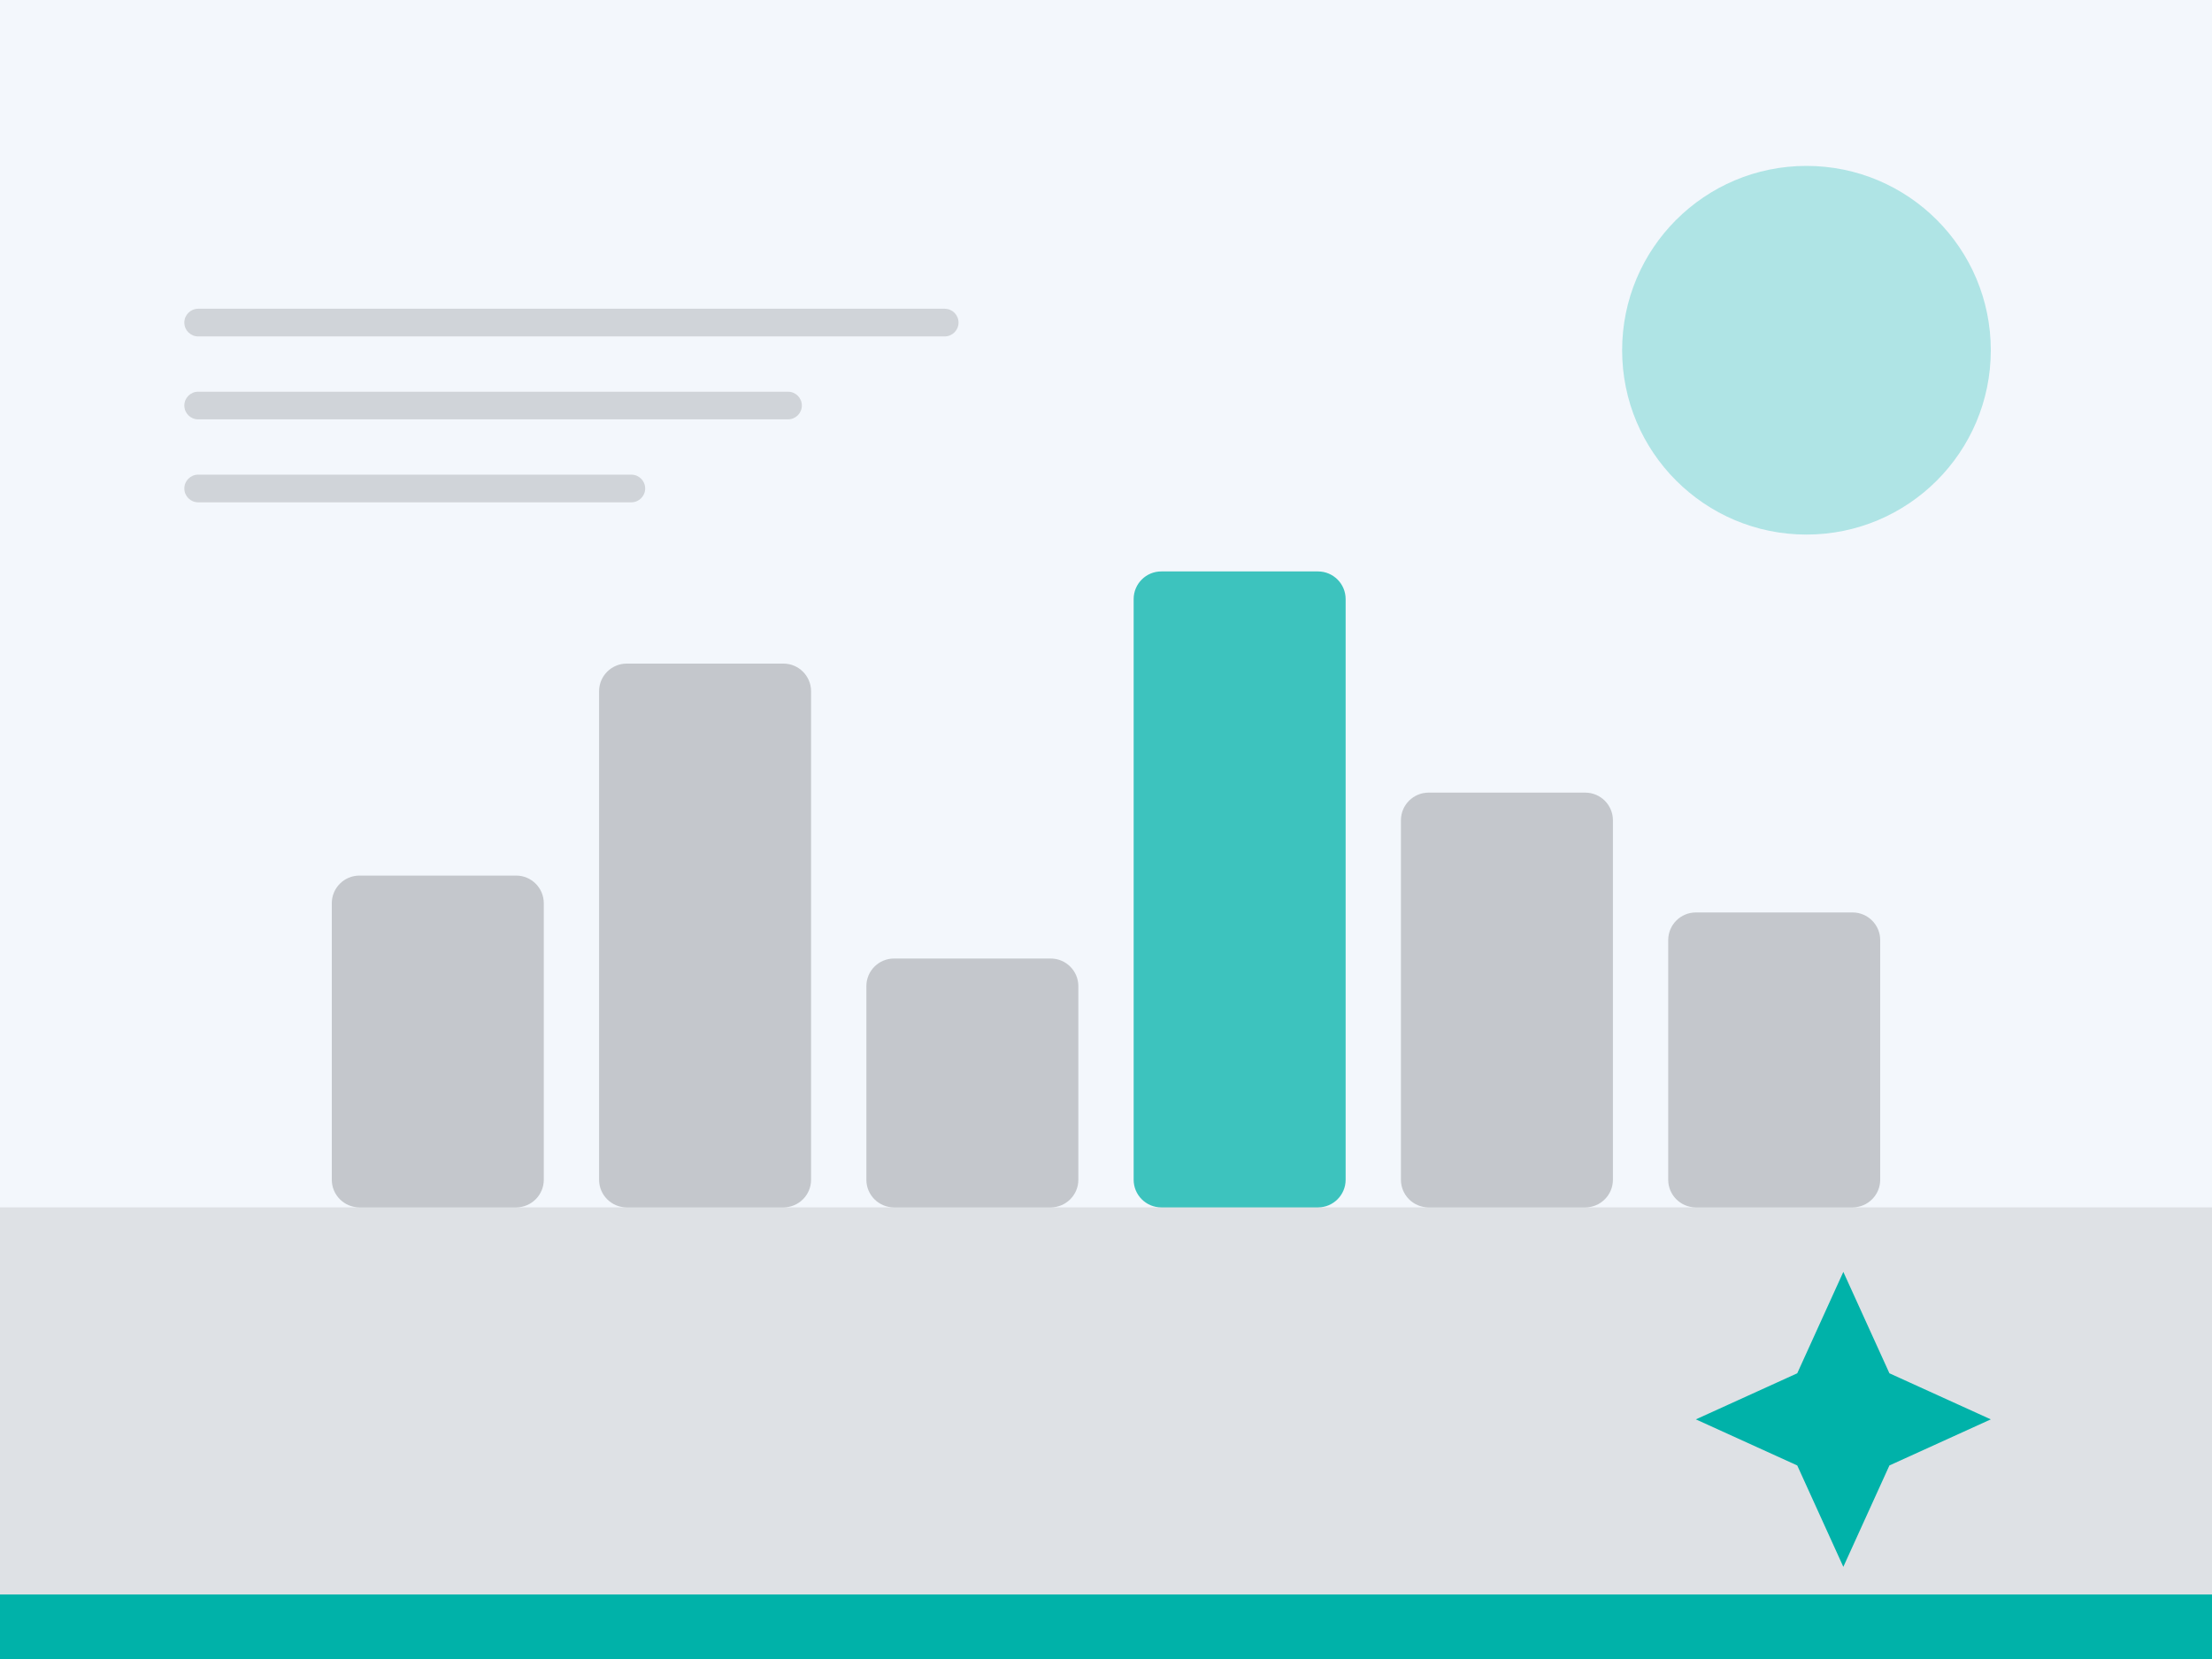
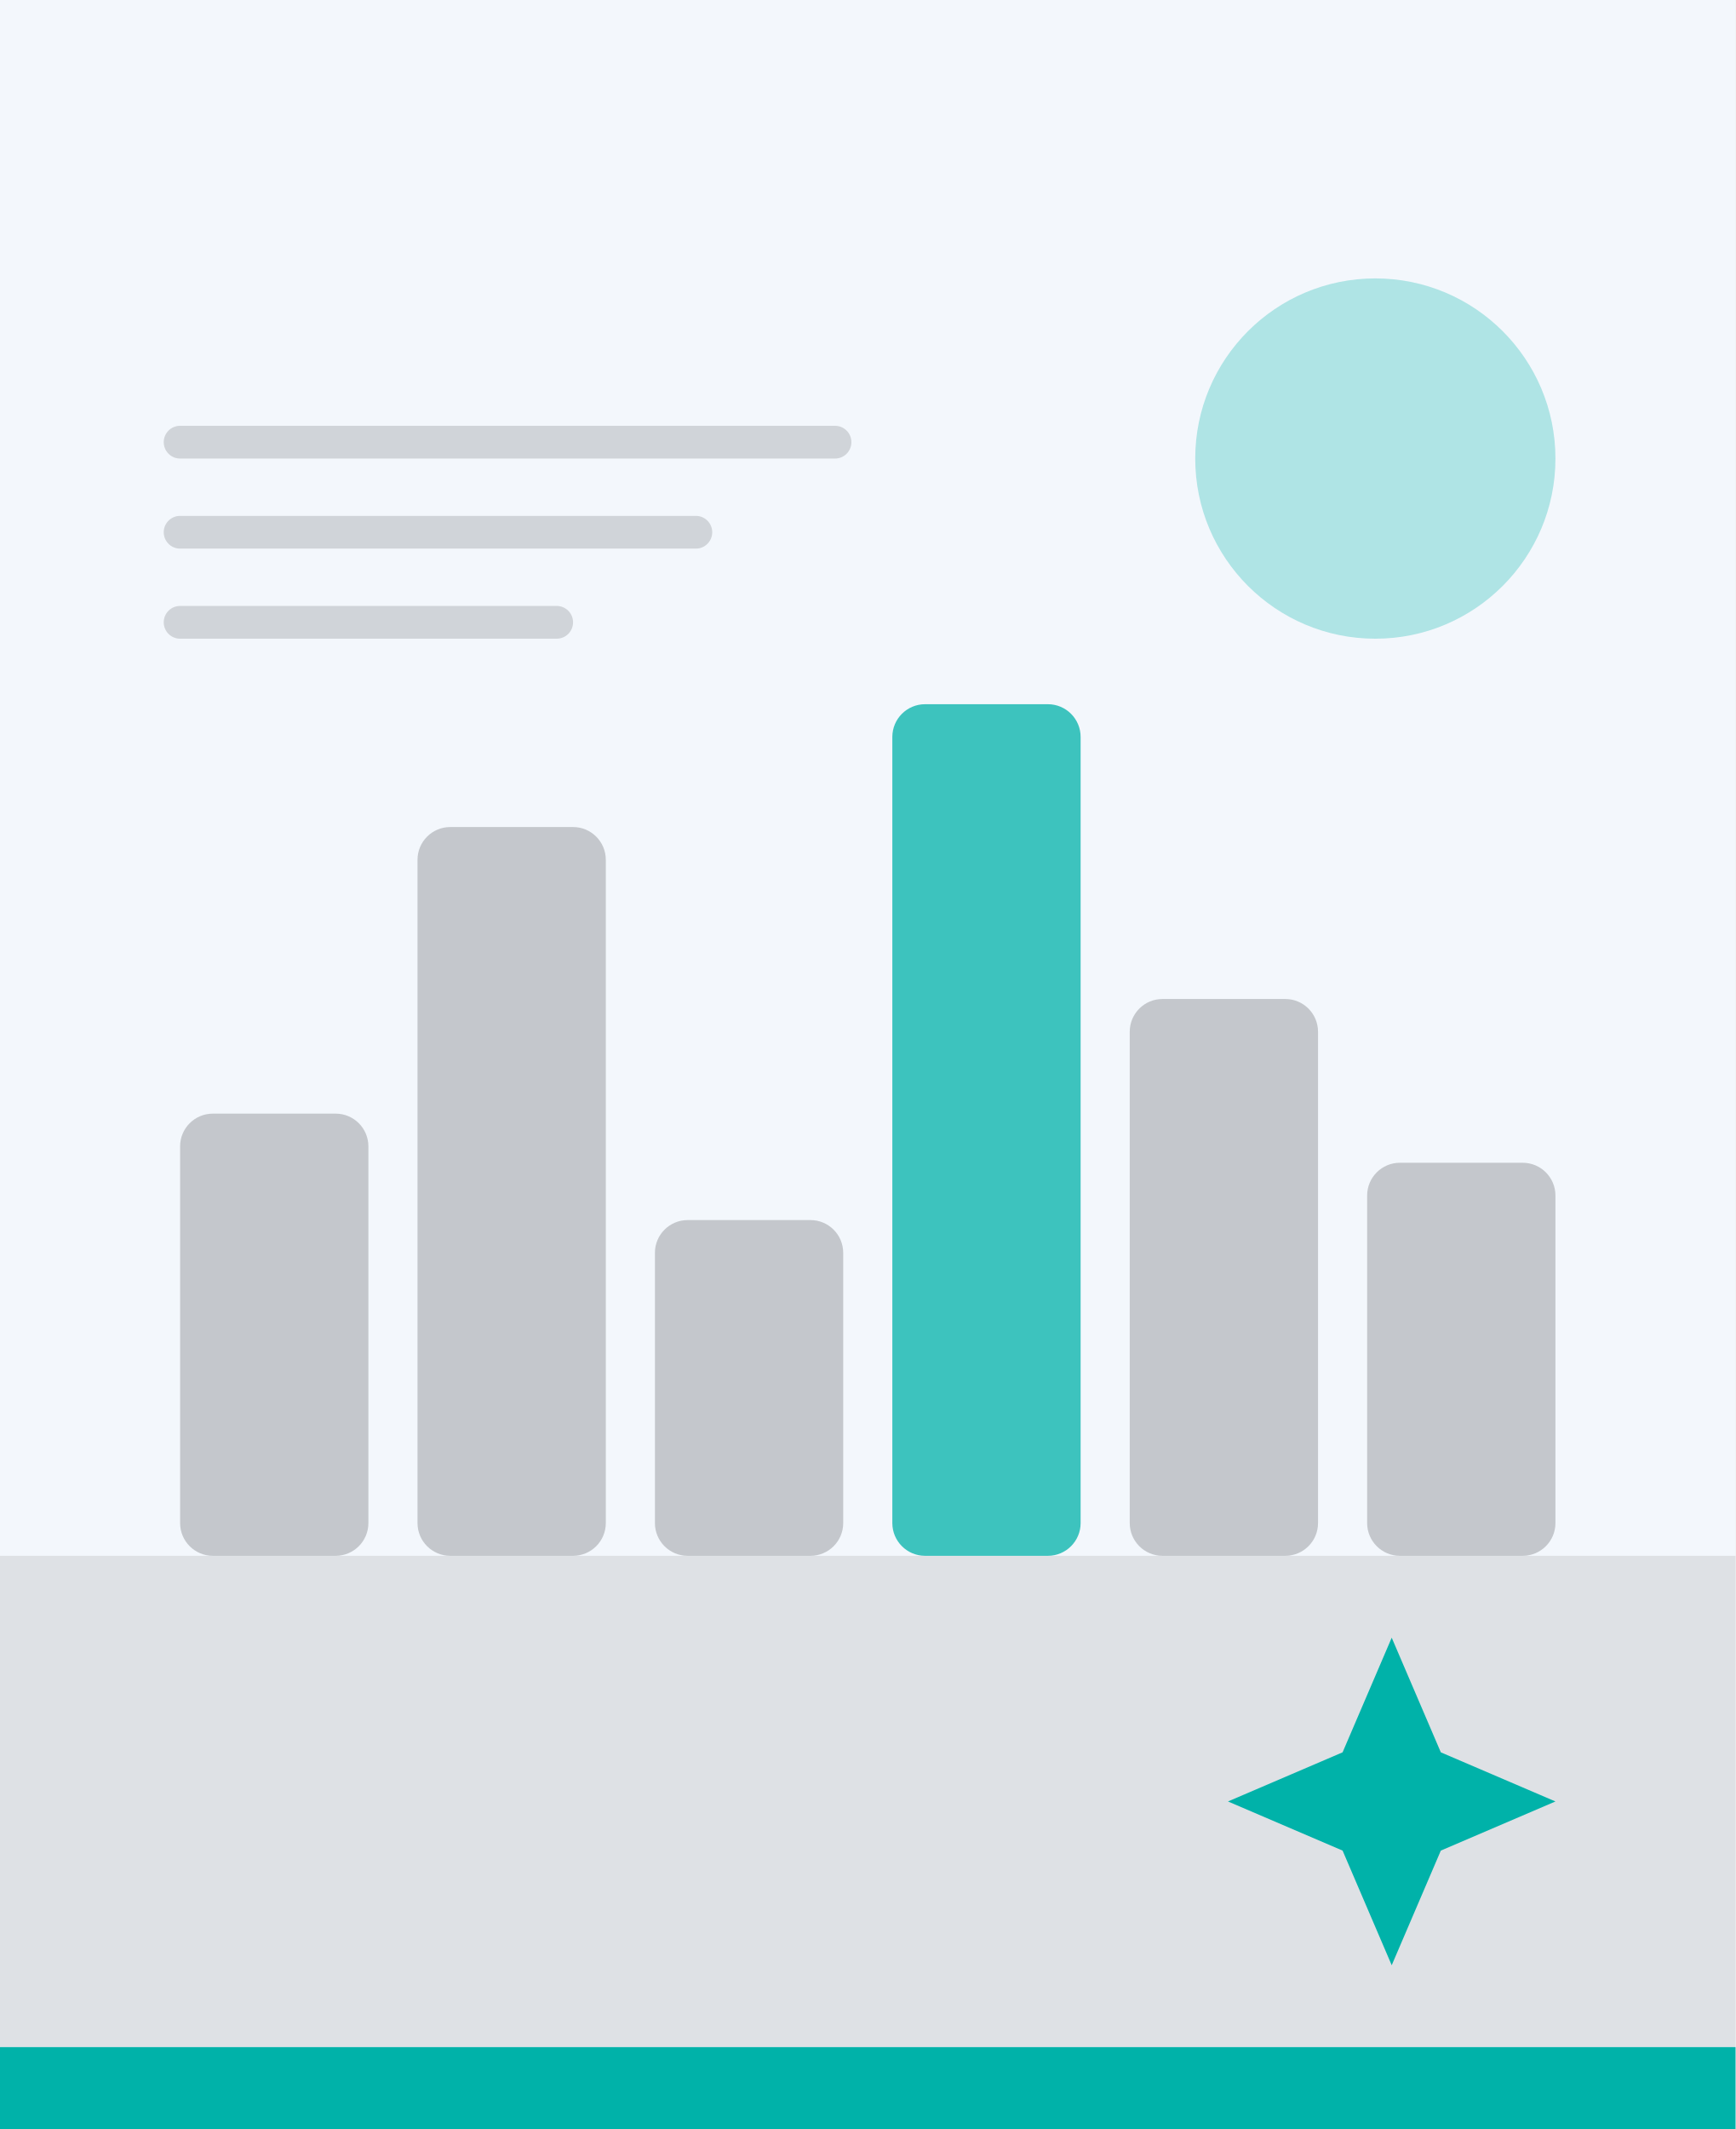
- <svg xmlns="http://www.w3.org/2000/svg" viewBox="0 0 480 360" width="480" height="360" role="img">
-   <rect width="480" height="360" fill="#FFFFFF" />
-   <rect width="480" height="360" fill="#005EB8" opacity="0.05" />
-   <circle cx="392" cy="76" r="40" fill="#00B2A9" opacity="0.28" />
-   <rect x="40" y="67" width="168" height="6" rx="3" fill="#54585A" opacity="0.22" />
-   <rect x="40" y="85" width="134" height="6" rx="3" fill="#54585A" opacity="0.22" />
-   <rect x="40" y="103" width="100" height="6" rx="3" fill="#54585A" opacity="0.22" />
-   <rect x="72" y="190" width="46" height="72" rx="6" fill="#54585A" opacity="0.3" />
-   <rect x="130" y="144" width="46" height="118" rx="6" fill="#54585A" opacity="0.3" />
-   <rect x="188" y="208" width="46" height="54" rx="6" fill="#54585A" opacity="0.3" />
-   <rect x="246" y="124" width="46" height="138" rx="6" fill="#00B2A9" opacity="0.75" />
-   <rect x="304" y="172" width="46" height="90" rx="6" fill="#54585A" opacity="0.3" />
-   <rect x="362" y="198" width="46" height="64" rx="6" fill="#54585A" opacity="0.3" />
-   <rect y="262" width="480" height="84" fill="#54585A" opacity="0.14" />
-   <path d="M400 276 L410 298 L432 308 L410 318 L400 340 L390 318 L368 308 L390 298 Z" fill="#00B2A9" />
-   <rect y="346" width="480" height="14" fill="#00B2A9" />
+ <svg xmlns="http://www.w3.org/2000/svg" viewBox="0 0 424 520" width="424" height="520" role="img">
+   <rect width="424" height="520" fill="#FFFFFF" />
+   <rect width="424" height="520" fill="#005EB8" opacity="0.05" />
+   <circle cx="336" cy="112" r="44" fill="#00B2A9" opacity="0.28" />
+   <rect x="40" y="104" width="168" height="8" rx="4" fill="#54585A" opacity="0.22" />
+   <rect x="40" y="126" width="134" height="8" rx="4" fill="#54585A" opacity="0.22" />
+   <rect x="40" y="148" width="100" height="8" rx="4" fill="#54585A" opacity="0.22" />
+   <rect x="44" y="272" width="46" height="108" rx="8" fill="#54585A" opacity="0.3" />
+   <rect x="102" y="202" width="46" height="178" rx="8" fill="#54585A" opacity="0.3" />
+   <rect x="160" y="298" width="46" height="82" rx="8" fill="#54585A" opacity="0.3" />
+   <rect x="218" y="172" width="46" height="208" rx="8" fill="#00B2A9" opacity="0.75" />
+   <rect x="276" y="244" width="46" height="136" rx="8" fill="#54585A" opacity="0.3" />
+   <rect x="334" y="284" width="46" height="96" rx="8" fill="#54585A" opacity="0.3" />
+   <rect y="380" width="424" height="120" fill="#54585A" opacity="0.14" />
+   <path d="M340 400 L352 428 L380 440 L352 452 L340 480 L328 452 L300 440 L328 428 Z" fill="#00B2A9" />
+   <rect y="500" width="424" height="20" fill="#00B2A9" />
</svg>
